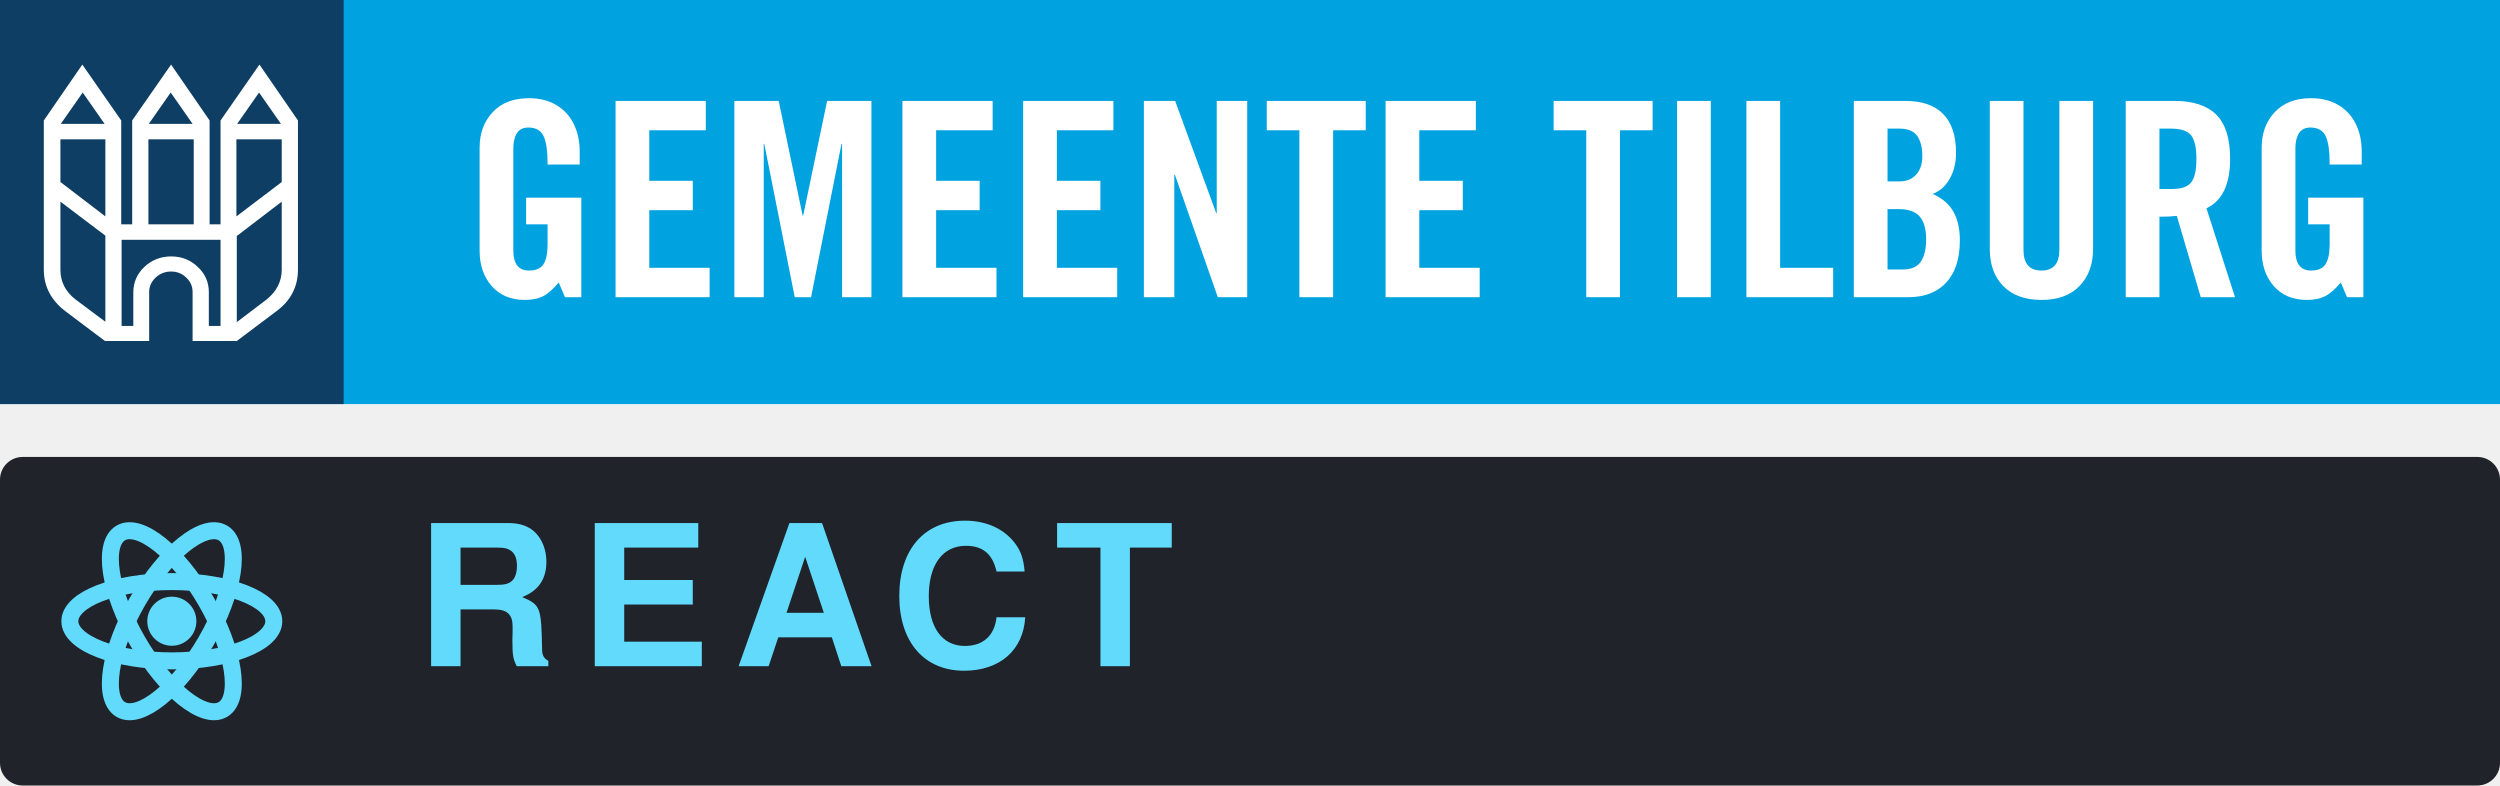
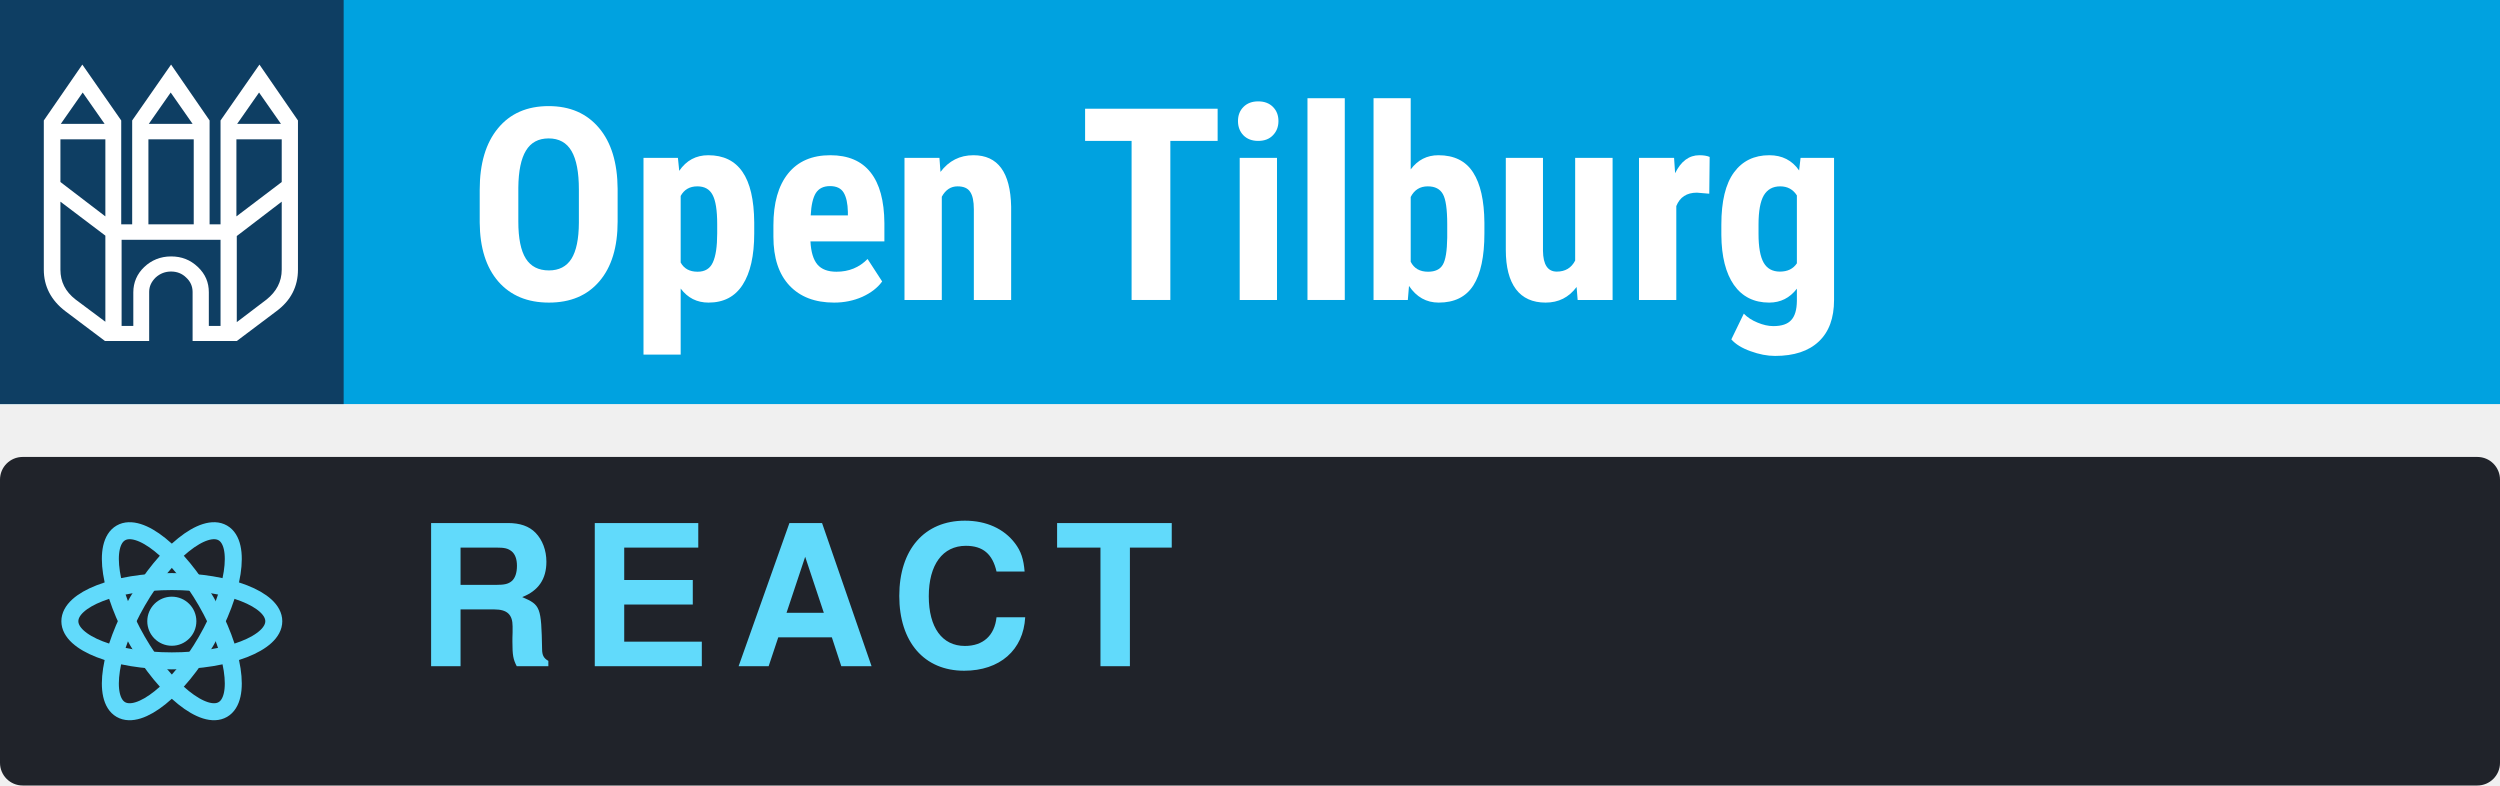
- <svg xmlns="http://www.w3.org/2000/svg" viewBox="0 0 662 208" role="img" aria-label="Gemeente Tilburg — React componenten" preserveAspectRatio="xMinYMid meet">
+ <svg xmlns="http://www.w3.org/2000/svg" viewBox="0 0 662 208" role="img" aria-label="Open Tilburg — React componenten" preserveAspectRatio="xMinYMid meet">
  <g>
    <rect fill="#00A2E0" width="662" height="107" />
    <rect fill="#0E3E63" width="91" height="107" />
    <path fill="#FFFFFF" d="M78.9,71.4c0,4.5-1.9,8.199-5.7,11L62.7,90.3H51v-13c0-1.5-0.6-2.8-1.7-3.8c-1.1-1.1-2.5-1.6-4-1.6 s-2.9,0.5-4.1,1.6c-1.1,1.1-1.7,2.3-1.7,3.8v13H27.8L17.3,82.4c-3.8-2.9-5.7-6.601-5.7-11V31.9l10.2-14.8l10.3,14.8v27.5H35V31.9 l10.3-14.8l10.2,14.8v27.5h2.9V31.9l10.3-14.8l10.2,14.8V71.4z M27.9,36.9H16v11.3l11.9,9.1V36.9z M27.9,85.2V62.4l-11.9-9v18 c0,3.199,1.3,5.8,4,7.899L27.9,85.2z M27.7,32.8l-5.8-8.3l-5.8,8.3H27.7z M58.4,86.3V63.5H32.2v22.8h3.1V77.4c0-2.601,1-4.9,2.9-6.7 c1.9-1.8,4.3-2.8,7.1-2.8S50.4,68.8,52.4,70.7c2,1.899,2.899,4.1,2.899,6.7V86.3H58.4z M51.3,59.4V36.9h-12v22.5H51.3z M51,32.8 l-5.8-8.3l-5.8,8.3H51z M74.6,48.2V36.9h-12v20.4L74.6,48.2z M74.6,71.4v-18L62.7,62.5v22.8l7.899-6C73.2,77.2,74.6,74.6,74.6,71.4z M74.4,32.8L68.6,24.5l-5.8,8.3H74.4z" />
-     <path fill="#FFFFFF" d="M153.50 40.04L153.50 43.56L145 43.56L145 43.28Q145 38.24 143.92 36Q142.84 33.77 139.89 33.77Q137.87 33.77 136.90 35.25Q135.93 36.72 135.93 39.24L135.93 66.39Q135.93 71.64 140.10 71.64Q142.84 71.64 143.92 69.95Q145 68.26 145 64.73L145 59.40L139.31 59.40L139.31 52.35L153.93 52.35L153.93 78.70L149.61 78.70L147.95 74.81Q145.72 77.48 143.78 78.45Q141.83 79.42 139.02 79.42Q133.41 79.42 130.20 75.75Q127 72.08 127 66.39L127 39.10Q127 33.41 130.46 29.70Q133.91 26 140.10 26Q144.28 26 147.34 27.83Q150.40 29.67 151.95 32.87Q153.50 36.08 153.50 40.04M186.90 34.49L171.93 34.49L171.93 47.88L183.45 47.88L183.45 55.66L171.93 55.66L171.93 70.92L187.91 70.92L187.91 78.70L163 78.70L163 26.72L186.90 26.72L186.90 34.49M212.54 57.10L212.68 57.10L219.02 26.72L230.75 26.72L230.75 78.70L222.98 78.70L222.98 38.09L222.83 38.09L214.77 78.70L210.45 78.70L202.38 38.09L202.24 38.09L202.24 78.70L194.46 78.70L194.46 26.72L206.20 26.72L212.54 57.10M262.86 34.49L247.89 34.49L247.89 47.88L259.41 47.88L259.41 55.66L247.89 55.66L247.89 70.92L263.87 70.92L263.87 78.70L238.96 78.70L238.96 26.72L262.86 26.72L262.86 34.49M294.83 34.49L279.86 34.49L279.86 47.88L291.38 47.88L291.38 55.66L279.86 55.66L279.86 70.92L295.84 70.92L295.84 78.70L270.93 78.70L270.93 26.72L294.83 26.72L294.83 34.49M322.05 56.45L322.19 56.45L322.19 26.72L330.26 26.72L330.26 78.70L322.48 78.70L311.10 46.23L310.96 46.23L310.96 78.70L302.90 78.70L302.90 26.72L311.18 26.72L322.05 56.45M361.65 34.49L353.01 34.49L353.01 78.70L344.08 78.70L344.08 34.49L335.44 34.49L335.44 26.72L361.65 26.72L361.65 34.49M390.81 34.49L375.83 34.49L375.83 47.88L387.35 47.88L387.35 55.66L375.83 55.66L375.83 70.92L391.82 70.92L391.82 78.70L366.90 78.70L366.90 26.72L390.81 26.72L390.81 34.49M437.61 34.49L428.97 34.49L428.97 78.70L420.04 78.70L420.04 34.49L411.40 34.49L411.40 26.72L437.61 26.72L437.61 34.49M453.02 78.70L444.09 78.70L444.09 26.72L453.02 26.72L453.02 78.70M471.38 70.92L485.42 70.92L485.42 78.70L462.45 78.70L462.45 26.72L471.38 26.72L471.38 70.92M517.96 40.47Q517.96 44.36 516.30 47.31Q514.65 50.26 511.77 51.34Q515.51 53 517.24 56.02Q518.97 59.04 518.97 63.65Q518.97 70.92 515.37 74.81Q511.77 78.70 505.29 78.70L490.89 78.70L490.89 26.72L504.50 26.72Q511.19 26.72 514.58 30.21Q517.96 33.70 517.96 40.47M509.03 41.33Q509.03 37.88 507.66 35.97Q506.30 34.06 502.98 34.06L499.82 34.06L499.82 48.03L503.06 48.03Q505.79 48.03 507.41 46.23Q509.03 44.43 509.03 41.33M510.04 63.36Q510.04 59.33 508.35 57.35Q506.66 55.37 502.70 55.37L499.82 55.37L499.82 71.36L503.85 71.36Q507.23 71.36 508.64 69.27Q510.04 67.18 510.04 63.36M540.57 71.64Q545.32 71.64 545.32 66.17L545.32 26.72L554.25 26.72L554.25 65.88Q554.25 72 550.68 75.71Q547.12 79.42 540.57 79.42Q534.09 79.42 530.49 75.78Q526.89 72.15 526.89 65.88L526.89 26.72L535.82 26.72L535.82 66.17Q535.82 71.64 540.57 71.64M590.54 42.05Q590.54 52.20 584.27 55.16L591.83 78.70L582.76 78.70L576.42 57.17Q574.70 57.39 571.82 57.39L571.82 78.70L562.89 78.70L562.89 26.72L575.78 26.72Q583.19 26.72 586.86 30.35Q590.54 33.99 590.54 42.05M581.61 42.05Q581.61 37.52 580.17 35.79Q578.73 34.06 574.84 34.06L571.82 34.06L571.82 50.04L575.20 50.04Q578.80 50.04 580.20 48.32Q581.61 46.59 581.61 42.05M625.38 40.04L625.38 43.56L616.89 43.56L616.89 43.28Q616.89 38.24 615.81 36Q614.73 33.77 611.78 33.77Q609.76 33.77 608.79 35.25Q607.82 36.72 607.82 39.24L607.82 66.39Q607.82 71.64 611.99 71.64Q614.73 71.64 615.81 69.95Q616.89 68.26 616.89 64.73L616.89 59.40L611.20 59.40L611.20 52.35L625.82 52.35L625.82 78.70L621.50 78.70L619.84 74.81Q617.61 77.48 615.66 78.45Q613.72 79.42 610.91 79.42Q605.30 79.42 602.09 75.75Q598.89 72.08 598.89 66.39L598.89 39.10Q598.89 33.41 602.34 29.70Q605.80 26 611.99 26Q616.17 26 619.23 27.83Q622.29 29.67 623.84 32.87Q625.38 36.08 625.38 40.04" />
+     <g fill="#FFFFFF" transform="translate(-229.133 -82.335) scale(2.968)">
+       <path d="M230.777 47.777C230.777 45.699 231.152 44.148 231.902 43.125C232.652 42.102 233.703 41.59 235.055 41.59C236.203 41.59 237.09 42.043 237.715 42.949L237.844 41.824H240.832V54.504C240.832 56.121 240.379 57.355 239.473 58.207C238.566 59.066 237.266 59.496 235.57 59.496C234.875 59.496 234.145 59.355 233.379 59.074C232.613 58.801 232.043 58.449 231.668 58.02L232.781 55.723C233.094 56.051 233.5 56.316 234 56.52C234.5 56.73 234.973 56.836 235.418 56.836C236.16 56.836 236.691 56.656 237.012 56.297C237.34 55.945 237.508 55.375 237.516 54.586V53.496C236.883 54.324 236.059 54.738 235.043 54.738C233.691 54.738 232.645 54.215 231.902 53.168C231.168 52.113 230.793 50.629 230.777 48.715V47.777ZM234.094 48.609C234.094 49.781 234.246 50.637 234.551 51.176C234.855 51.707 235.34 51.973 236.004 51.973C236.684 51.973 237.188 51.727 237.516 51.234V45.176C237.172 44.637 236.676 44.367 236.027 44.367C235.371 44.367 234.883 44.637 234.562 45.176C234.25 45.715 234.094 46.582 234.094 47.777V48.609Z" />
+       <path d="M229.699 45.023L228.598 44.93C227.691 44.93 227.078 45.328 226.758 46.125V54.504H223.43V41.824H226.559L226.652 43.195C227.176 42.125 227.898 41.59 228.82 41.59C229.195 41.59 229.5 41.641 229.734 41.742L229.699 45.023Z" />
+       <path d="M217.863 53.344C217.176 54.273 216.254 54.738 215.098 54.738C213.934 54.738 213.051 54.34 212.449 53.543C211.848 52.738 211.547 51.57 211.547 50.039V41.824H214.863V50.121C214.879 51.355 215.289 51.973 216.094 51.973C216.852 51.973 217.398 51.645 217.734 50.988V41.824H221.074V54.504H217.957L217.863 53.344Z" />
+       <path d="M209.637 48.574C209.637 50.629 209.309 52.172 208.652 53.203C207.996 54.227 206.965 54.738 205.559 54.738C204.457 54.738 203.574 54.242 202.91 53.25L202.805 54.504H199.746V36.504H203.062V42.855C203.688 42.012 204.512 41.59 205.535 41.59C206.941 41.59 207.973 42.102 208.629 43.125C209.285 44.141 209.621 45.633 209.637 47.602V48.574ZM206.32 47.742C206.32 46.406 206.191 45.512 205.934 45.059C205.676 44.598 205.227 44.367 204.586 44.367C203.891 44.367 203.383 44.684 203.062 45.316V51.094C203.359 51.688 203.875 51.984 204.609 51.984C205.242 51.984 205.68 51.777 205.922 51.363C206.172 50.949 206.305 50.145 206.32 48.949V47.742Z" />
+       <path d="M197.18 54.504H193.852V36.504H197.18V54.504Z" />
+       <path d="M191.133 54.504H187.805V41.824H191.133V54.504ZM187.652 38.543C187.652 38.027 187.816 37.605 188.145 37.277C188.473 36.949 188.91 36.785 189.457 36.785C190.004 36.785 190.441 36.949 190.77 37.277C191.098 37.605 191.262 38.027 191.262 38.543C191.262 39.051 191.098 39.473 190.77 39.809C190.449 40.145 190.012 40.312 189.457 40.312C188.902 40.312 188.461 40.145 188.133 39.809C187.812 39.473 187.652 39.051 187.652 38.543Z" />
+       <path d="M185.836 40.312H181.617V54.504H178.16V40.312H174.012V37.441H185.836V40.312Z" />
+       <path d="M161.016 41.824L161.109 43.078C161.859 42.086 162.84 41.59 164.051 41.59C166.23 41.59 167.352 43.117 167.414 46.172V54.504H164.086V46.418C164.086 45.699 163.977 45.18 163.758 44.859C163.547 44.531 163.172 44.367 162.633 44.367C162.031 44.367 161.562 44.676 161.227 45.293V54.504H157.898V41.824H161.016Z" />
+       <path d="M151.617 54.738C149.914 54.738 148.586 54.23 147.633 53.215C146.68 52.199 146.203 50.746 146.203 48.855V47.848C146.203 45.848 146.641 44.305 147.516 43.219C148.391 42.133 149.645 41.59 151.277 41.59C152.871 41.59 154.07 42.102 154.875 43.125C155.68 44.141 156.09 45.648 156.105 47.648V49.277H149.508C149.555 50.215 149.762 50.902 150.129 51.34C150.496 51.77 151.062 51.984 151.828 51.984C152.938 51.984 153.863 51.605 154.605 50.848L155.906 52.852C155.5 53.414 154.91 53.871 154.137 54.223C153.363 54.566 152.523 54.738 151.617 54.738ZM149.531 46.957H152.848V46.652C152.832 45.895 152.707 45.32 152.473 44.93C152.238 44.539 151.832 44.344 151.254 44.344C150.676 44.344 150.254 44.551 149.988 44.965C149.73 45.379 149.578 46.043 149.531 46.957Z" />
+       <path d="M144.492 48.562C144.492 50.555 144.148 52.082 143.461 53.145C142.781 54.207 141.766 54.738 140.414 54.738C139.383 54.738 138.555 54.32 137.93 53.484V59.379H134.613V41.824H137.684L137.801 42.984C138.434 42.055 139.297 41.59 140.391 41.59C141.742 41.59 142.758 42.082 143.438 43.066C144.125 44.051 144.477 45.559 144.492 47.59V48.562ZM141.188 47.73C141.188 46.504 141.051 45.637 140.777 45.129C140.512 44.621 140.059 44.367 139.418 44.367C138.738 44.367 138.242 44.652 137.93 45.223V51.164C138.227 51.711 138.73 51.984 139.441 51.984C140.098 51.984 140.551 51.707 140.801 51.152C141.059 50.598 141.188 49.734 141.188 48.562V47.73Z" />
+       <path d="M132.305 47.508C132.305 49.797 131.762 51.574 130.676 52.84C129.598 54.105 128.098 54.738 126.176 54.738C124.262 54.738 122.758 54.113 121.664 52.863C120.57 51.605 120.016 49.848 120 47.59V44.672C120 42.328 120.543 40.5 121.629 39.188C122.715 37.867 124.223 37.207 126.152 37.207C128.051 37.207 129.547 37.855 130.641 39.152C131.734 40.441 132.289 42.254 132.305 44.59V47.508ZM128.848 44.648C128.848 43.109 128.629 41.965 128.191 41.215C127.754 40.465 127.074 40.09 126.152 40.09C125.238 40.09 124.562 40.453 124.125 41.18C123.688 41.898 123.461 42.996 123.445 44.473V47.508C123.445 49 123.668 50.102 124.113 50.812C124.559 51.516 125.246 51.867 126.176 51.867C127.074 51.867 127.742 51.523 128.18 50.836C128.617 50.141 128.84 49.066 128.848 47.613V44.648Z" />
+     </g>
  </g>
  <g transform="translate(0 121)">
    <rect fill="#20232A" width="662" height="87" rx="6" />
    <g transform="translate(45.5 43.5)">
      <g stroke="#61DAFB" stroke-width="4.5" fill="none">
        <ellipse rx="27" ry="10.5" />
        <ellipse rx="27" ry="10.5" transform="rotate(60)" />
        <ellipse rx="27" ry="10.5" transform="rotate(120)" />
      </g>
      <circle r="6.5" fill="#61DAFB" />
    </g>
    <text x="110" y="43.5" fill="#61DAFB" font-family="'Trebuchet MS', 'Helvetica Neue', Helvetica, Arial, sans-serif" font-size="52" font-weight="700" letter-spacing="6" dominant-baseline="central">REACT</text>
  </g>
</svg>
